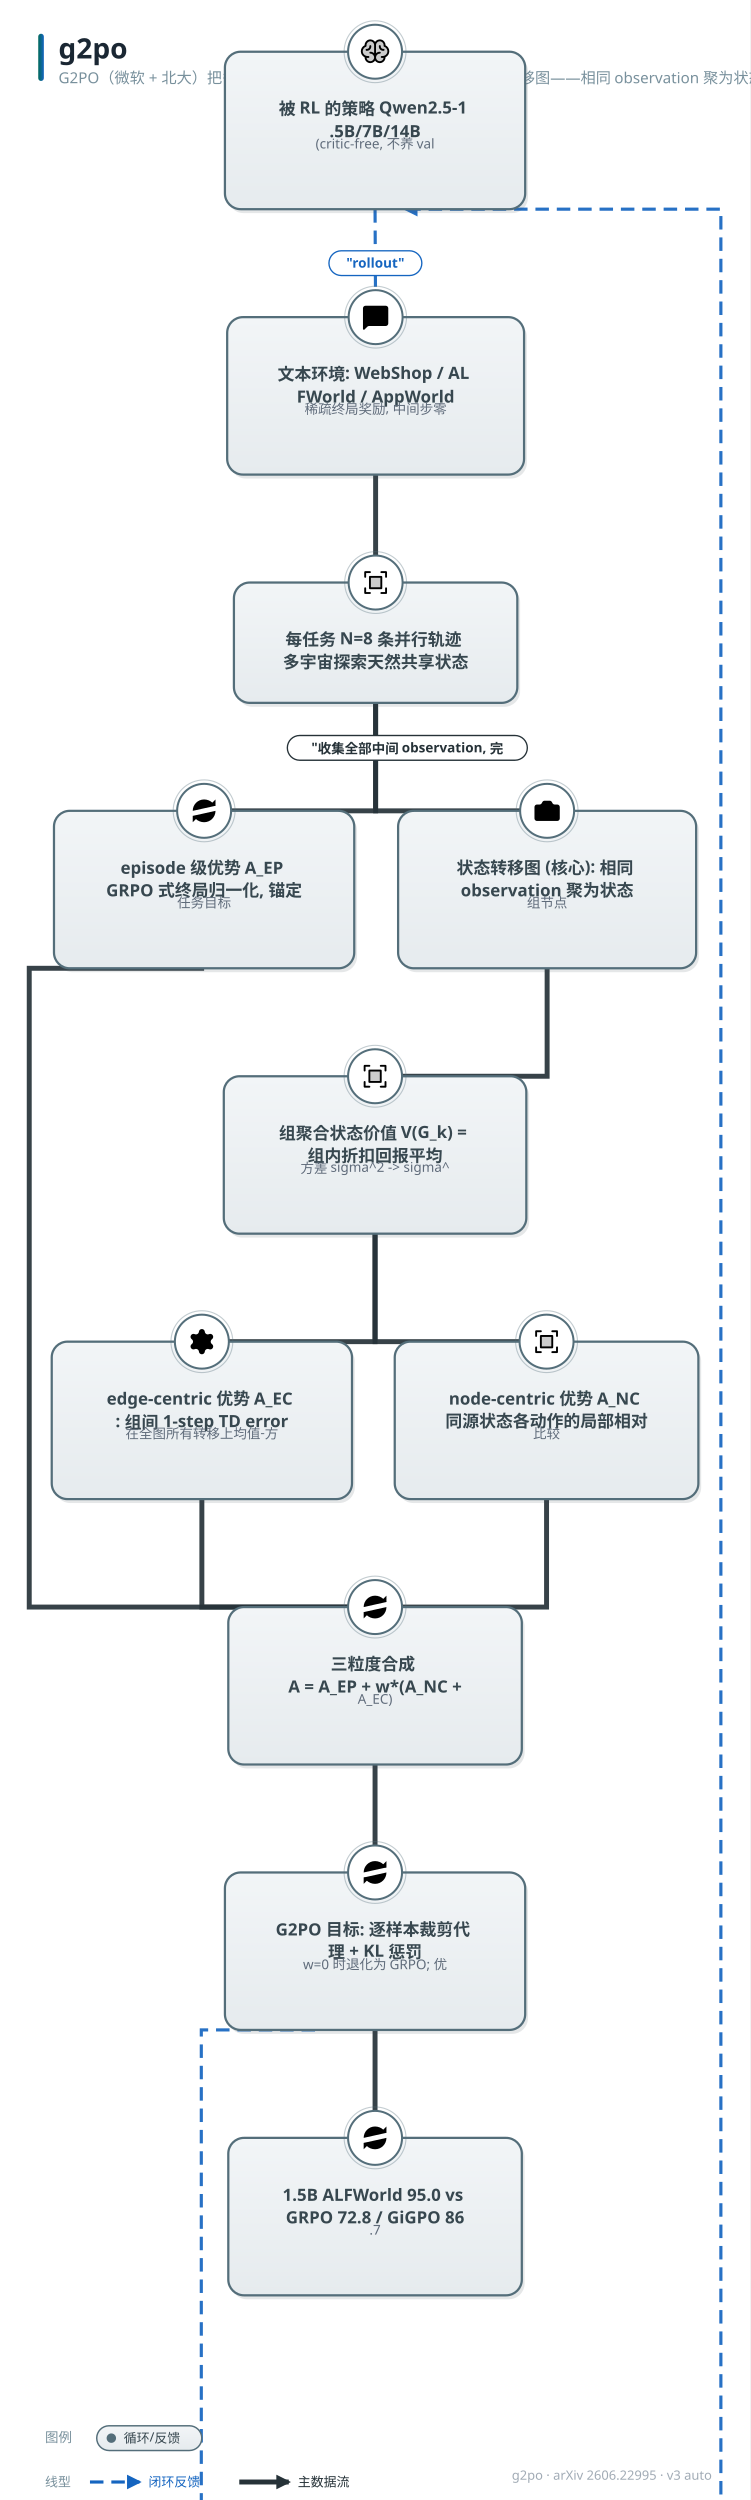
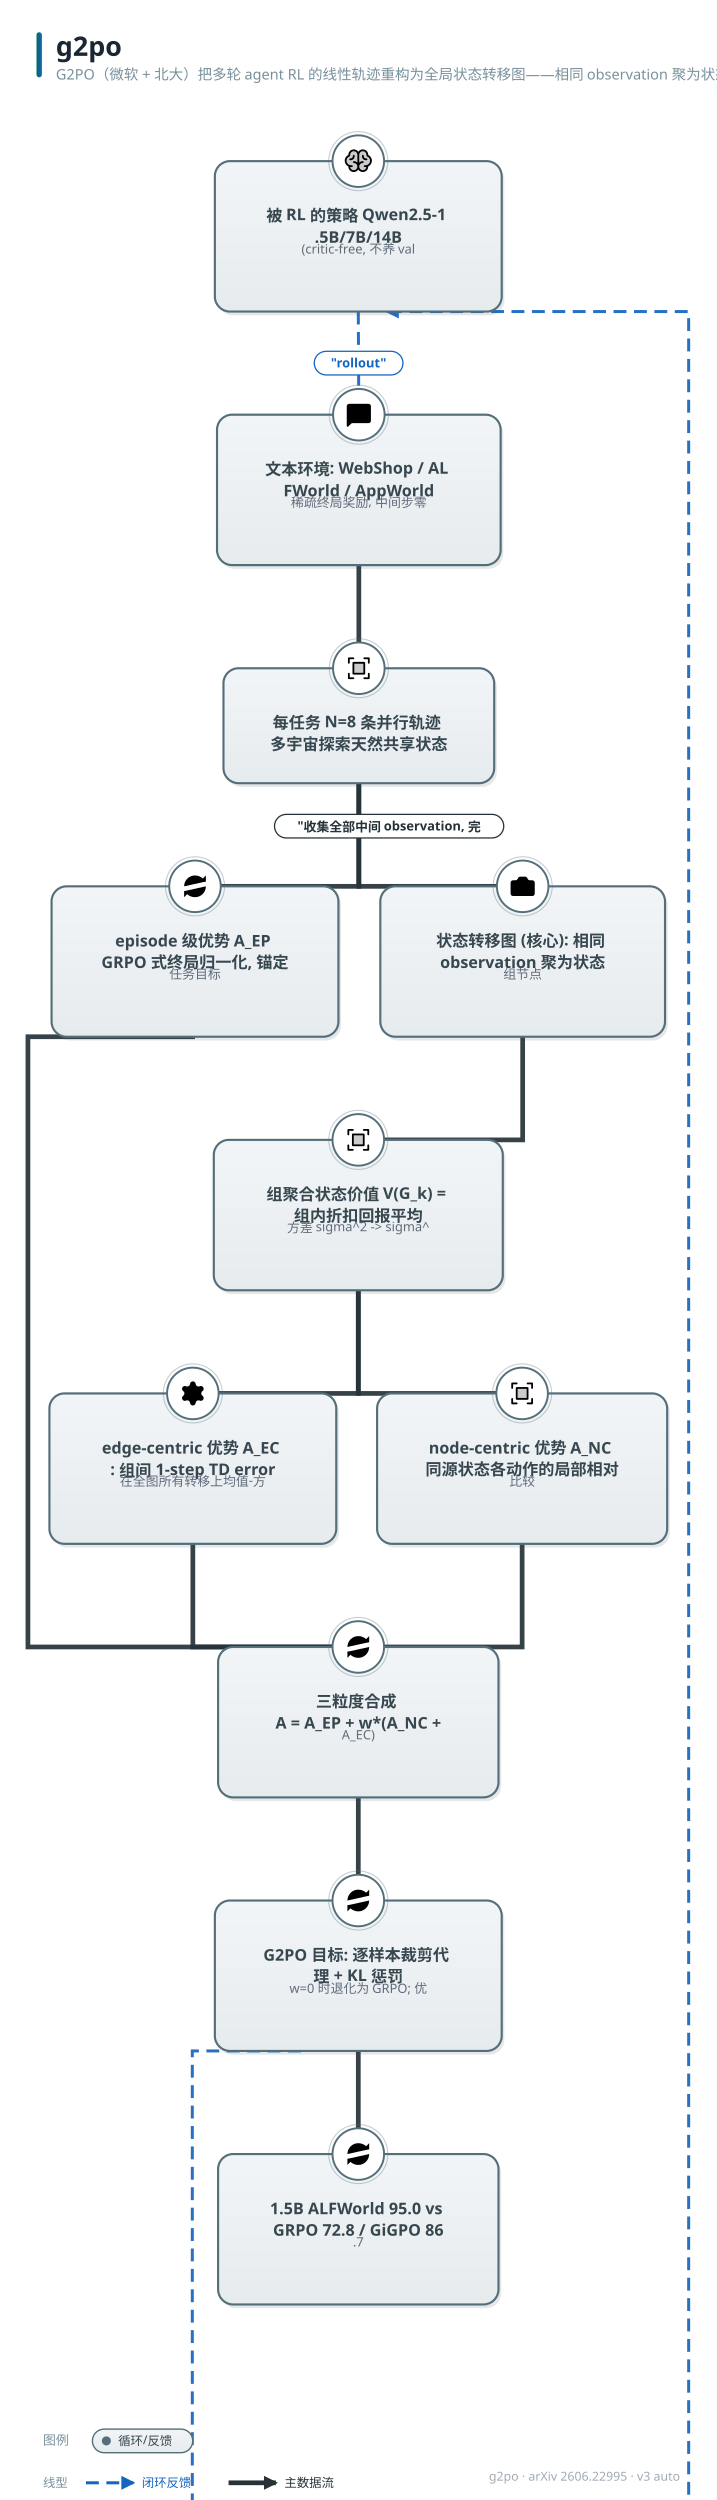
- <svg xmlns="http://www.w3.org/2000/svg" width="667" height="2223" viewBox="0 0 667 2223" font-family="'PingFang SC','Hiragino Sans GB','Microsoft YaHei','Segoe UI',sans-serif">
+ <svg xmlns="http://www.w3.org/2000/svg" width="667" height="2327" viewBox="0 0 667 2327" font-family="'PingFang SC','Hiragino Sans GB','Microsoft YaHei','Segoe UI',sans-serif">
  <style>text{font-family:'PingFang SC','Hiragino Sans GB','Microsoft YaHei','Segoe UI',sans-serif;} .lbl{font-weight:700;}</style>
  <defs>
    <linearGradient id="g-data" x1="0" y1="0" x2="0" y2="1">
      <stop offset="0" stop-color="#f1f9f1" />
      <stop offset="1" stop-color="#e2f0e2" />
    </linearGradient>
    <linearGradient id="g-frozen" x1="0" y1="0" x2="0" y2="1">
      <stop offset="0" stop-color="#f0f7fe" />
      <stop offset="1" stop-color="#dcecfb" />
    </linearGradient>
    <linearGradient id="g-train" x1="0" y1="0" x2="0" y2="1">
      <stop offset="0" stop-color="#fff6e8" />
      <stop offset="1" stop-color="#ffedd4" />
    </linearGradient>
    <linearGradient id="g-loss" x1="0" y1="0" x2="0" y2="1">
      <stop offset="0" stop-color="#fdf0f1" />
      <stop offset="1" stop-color="#f9e0e2" />
    </linearGradient>
    <linearGradient id="g-act" x1="0" y1="0" x2="0" y2="1">
      <stop offset="0" stop-color="#f8f1fb" />
      <stop offset="1" stop-color="#f0e4f7" />
    </linearGradient>
    <linearGradient id="g-loop" x1="0" y1="0" x2="0" y2="1">
      <stop offset="0" stop-color="#f2f5f7" />
      <stop offset="1" stop-color="#e6ebee" />
    </linearGradient>
    <linearGradient id="g-env" x1="0" y1="0" x2="0" y2="1">
      <stop offset="0" stop-color="#eef8f6" />
      <stop offset="1" stop-color="#dcf0ec" />
    </linearGradient>
    <linearGradient id="g-mem" x1="0" y1="0" x2="0" y2="1">
      <stop offset="0" stop-color="#fffef0" />
      <stop offset="1" stop-color="#fdf6d8" />
    </linearGradient>
    <linearGradient id="g-reward" x1="0" y1="0" x2="0" y2="1">
      <stop offset="0" stop-color="#fdf2f7" />
      <stop offset="1" stop-color="#f9e2ed" />
    </linearGradient>
    <linearGradient id="g-key" x1="0" y1="0" x2="0" y2="1">
      <stop offset="0" stop-color="#fffaf0" />
      <stop offset="1" stop-color="#fff1d6" />
    </linearGradient>
    <linearGradient id="g-title" x1="0" y1="0" x2="1" y2="0">
      <stop offset="0" stop-color="#00695c" />
      <stop offset="1" stop-color="#1565c0" />
    </linearGradient>
    <marker id="arr-main" viewBox="0 0 10 10" refX="8.5" refY="5" markerWidth="13" markerHeight="13" markerUnits="userSpaceOnUse" orient="auto-start-reverse">
      <path d="M0 0 L10 5 L0 10 z" fill="#546e7a" />
    </marker>
    <marker id="arr-thick" viewBox="0 0 10 10" refX="8.5" refY="5" markerWidth="13" markerHeight="13" markerUnits="userSpaceOnUse" orient="auto-start-reverse">
      <path d="M0 0 L10 5 L0 10 z" fill="#263238" />
    </marker>
    <marker id="arr-thin" viewBox="0 0 10 10" refX="8.5" refY="5" markerWidth="13" markerHeight="13" markerUnits="userSpaceOnUse" orient="auto-start-reverse">
      <path d="M0 0 L10 5 L0 10 z" fill="#9fb0bb" />
    </marker>
    <marker id="arr-fb" viewBox="0 0 10 10" refX="8.5" refY="5" markerWidth="13" markerHeight="13" markerUnits="userSpaceOnUse" orient="auto-start-reverse">
      <path d="M0 0 L10 5 L0 10 z" fill="#1565c0" />
    </marker>
    <marker id="arr-loss" viewBox="0 0 10 10" refX="8.5" refY="5" markerWidth="13" markerHeight="13" markerUnits="userSpaceOnUse" orient="auto-start-reverse">
      <path d="M0 0 L10 5 L0 10 z" fill="#c62828" />
    </marker>
  </defs>
-   <rect width="667" height="2223" fill="#ffffff" />
+   <rect width="667" height="2327" fill="#ffffff" />
  <rect x="34" y="30" width="5" height="42" rx="2.5" fill="url(#g-title)" />
  <text x="52" y="52" font-size="25" font-weight="800" fill="#1a2733">g2po</text>
  <text x="52" y="74" font-size="13.5" fill="#78909c">G2PO（微软 + 北大）把多轮 agent RL 的线性轨迹重构为全局状态转移图——相同 observation 聚为状态组节点、动作作为有向边——用 group-aggre</text>
-   <text x="633" y="2205" font-size="11.5" fill="#a0aab4" text-anchor="end">g2po · arXiv 2606.22995 · v3 auto</text>
-   <path d="M 333.5 186.0 L 334.0 282.0" fill="none" stroke="#1565c0" stroke-width="2.8" stroke-dasharray="12 7" marker-end="url(#arr-fb)" opacity="0.92" />
-   <path d="M 334.0 422.0 L 334.0 518.0" fill="none" stroke="#263238" stroke-width="4.4" marker-end="url(#arr-thick)" opacity="0.92" />
-   <path d="M 334.0 625.0 L 334.0 721.0 L 486.5 721.0" fill="none" stroke="#263238" stroke-width="4.4" marker-end="url(#arr-thick)" opacity="0.92" />
-   <path d="M 486.5 861.0 L 486.5 957.0 L 333.5 957.0" fill="none" stroke="#263238" stroke-width="4.4" marker-end="url(#arr-thick)" opacity="0.92" />
-   <path d="M 333.5 1097.0 L 333.5 1193.0 L 179.5 1193.0" fill="none" stroke="#263238" stroke-width="4.4" marker-end="url(#arr-thick)" opacity="0.92" />
-   <path d="M 333.5 1097.0 L 333.5 1193.0 L 486.0 1193.0" fill="none" stroke="#263238" stroke-width="4.4" marker-end="url(#arr-thick)" opacity="0.92" />
-   <path d="M 334.0 625.0 L 334.0 721.0 L 181.5 721.0" fill="none" stroke="#263238" stroke-width="4.4" marker-end="url(#arr-thick)" opacity="0.92" />
-   <path d="M 179.5 1333.0 L 179.5 1429.0 L 333.5 1429.0" fill="none" stroke="#263238" stroke-width="4.4" marker-end="url(#arr-thick)" opacity="0.92" />
-   <path d="M 486.0 1333.0 L 486.0 1429.0 L 333.5 1429.0" fill="none" stroke="#263238" stroke-width="4.4" marker-end="url(#arr-thick)" opacity="0.92" />
-   <path d="M 181.5 861.0 L 26.0 861.0 L 26.0 1429.0 L 333.5 1429.0" fill="none" stroke="#263238" stroke-width="4.4" marker-end="url(#arr-thick)" opacity="0.92" />
-   <path d="M 333.5 1569.0 L 333.5 1665.0" fill="none" stroke="#263238" stroke-width="4.4" marker-end="url(#arr-thick)" opacity="0.92" />
-   <path d="M 280.1 1805.0 L 179.0 1805.0 L 179.0 3744.0 L 641.0 3744.0 L 641.0 186.0 L 360.2 186.0" fill="none" stroke="#1565c0" stroke-width="2.8" stroke-dasharray="12 7" marker-end="url(#arr-fb)" opacity="0.92" />
-   <path d="M 333.5 1805.0 L 333.5 1901.0" fill="none" stroke="#263238" stroke-width="4.4" marker-end="url(#arr-thick)" opacity="0.92" />
-   <rect x="202.5" y="49.5" width="267" height="140" rx="14" fill="#37474f" opacity="0.13" />
-   <rect x="200" y="46" width="267" height="140" rx="14" fill="url(#g-loop)" stroke="#546e7a" stroke-width="2.0" />
-   <circle cx="333.5" cy="46" r="24" fill="#ffffff" stroke="#546e7a" stroke-width="1.8" />
-   <circle cx="333.5" cy="46" r="27.5" fill="none" stroke="#546e7a" stroke-width="1" opacity="0.35" />
-   <g transform="translate(320.0,32.5) scale(0.1055)">
+   <text x="633" y="2309" font-size="11.5" fill="#a0aab4" text-anchor="end">g2po · arXiv 2606.22995 · v3 auto</text>
+   <path d="M 333.5 290.0 L 334.0 386.0" fill="none" stroke="#1565c0" stroke-width="2.8" stroke-dasharray="12 7" marker-end="url(#arr-fb)" opacity="0.92" />
+   <path d="M 334.0 526.0 L 334.0 622.0" fill="none" stroke="#263238" stroke-width="4.4" marker-end="url(#arr-thick)" opacity="0.92" />
+   <path d="M 334.0 729.0 L 334.0 825.0 L 486.5 825.0" fill="none" stroke="#263238" stroke-width="4.4" marker-end="url(#arr-thick)" opacity="0.92" />
+   <path d="M 486.5 965.0 L 486.5 1061.0 L 333.5 1061.0" fill="none" stroke="#263238" stroke-width="4.4" marker-end="url(#arr-thick)" opacity="0.92" />
+   <path d="M 333.5 1201.0 L 333.5 1297.0 L 179.5 1297.0" fill="none" stroke="#263238" stroke-width="4.4" marker-end="url(#arr-thick)" opacity="0.92" />
+   <path d="M 333.5 1201.0 L 333.5 1297.0 L 486.0 1297.0" fill="none" stroke="#263238" stroke-width="4.4" marker-end="url(#arr-thick)" opacity="0.92" />
+   <path d="M 334.0 729.0 L 334.0 825.0 L 181.5 825.0" fill="none" stroke="#263238" stroke-width="4.4" marker-end="url(#arr-thick)" opacity="0.92" />
+   <path d="M 179.5 1437.0 L 179.5 1533.0 L 333.5 1533.0" fill="none" stroke="#263238" stroke-width="4.4" marker-end="url(#arr-thick)" opacity="0.92" />
+   <path d="M 486.0 1437.0 L 486.0 1533.0 L 333.5 1533.0" fill="none" stroke="#263238" stroke-width="4.4" marker-end="url(#arr-thick)" opacity="0.92" />
+   <path d="M 181.5 965.0 L 26.0 965.0 L 26.0 1533.0 L 333.5 1533.0" fill="none" stroke="#263238" stroke-width="4.4" marker-end="url(#arr-thick)" opacity="0.92" />
+   <path d="M 333.5 1673.0 L 333.5 1769.0" fill="none" stroke="#263238" stroke-width="4.4" marker-end="url(#arr-thick)" opacity="0.92" />
+   <path d="M 280.1 1909.0 L 179.0 1909.0 L 179.0 3848.0 L 641.0 3848.0 L 641.0 290.0 L 360.2 290.0" fill="none" stroke="#1565c0" stroke-width="2.8" stroke-dasharray="12 7" marker-end="url(#arr-fb)" opacity="0.92" />
+   <path d="M 333.5 1909.0 L 333.5 2005.0" fill="none" stroke="#263238" stroke-width="4.4" marker-end="url(#arr-thick)" opacity="0.92" />
+   <rect x="202.5" y="153.5" width="267" height="140" rx="14" fill="#37474f" opacity="0.13" />
+   <rect x="200" y="150" width="267" height="140" rx="14" fill="url(#g-loop)" stroke="#546e7a" stroke-width="2.0" />
+   <circle cx="333.5" cy="150" r="24" fill="#ffffff" stroke="#546e7a" stroke-width="1.8" />
+   <circle cx="333.5" cy="150" r="27.5" fill="none" stroke="#546e7a" stroke-width="1" opacity="0.35" />
+   <g transform="translate(320.0,136.5) scale(0.1055)">
    <path d="M240,124a48,48,0,0,1-32,45.27h0V176a40,40,0,0,1-80,0,40,40,0,0,1-80,0v-6.73h0a48,48,0,0,1,0-90.54V72a40,40,0,0,1,80,0,40,40,0,0,1,80,0v6.73A48,48,0,0,1,240,124Z" opacity="0.2" />
    <path d="M248,124a56.11,56.11,0,0,0-32-50.61V72a48,48,0,0,0-88-26.49A48,48,0,0,0,40,72v1.39a56,56,0,0,0,0,101.2V176a48,48,0,0,0,88,26.49A48,48,0,0,0,216,176v-1.41A56.09,56.09,0,0,0,248,124ZM88,208a32,32,0,0,1-31.81-28.56A55.87,55.87,0,0,0,64,180h8a8,8,0,0,0,0-16H64A40,40,0,0,1,50.67,86.27,8,8,0,0,0,56,78.73V72a32,32,0,0,1,64,0v68.26A47.8,47.8,0,0,0,88,128a8,8,0,0,0,0,16,32,32,0,0,1,0,64Zm104-44h-8a8,8,0,0,0,0,16h8a55.87,55.87,0,0,0,7.81-.56A32,32,0,1,1,168,144a8,8,0,0,0,0-16,47.8,47.8,0,0,0-32,12.26V72a32,32,0,0,1,64,0v6.73a8,8,0,0,0,5.33,7.54A40,40,0,0,1,192,164Zm16-52a8,8,0,0,1-8,8h-4a36,36,0,0,1-36-36V80a8,8,0,0,1,16,0v4a20,20,0,0,0,20,20h4A8,8,0,0,1,208,112ZM60,120H56a8,8,0,0,1,0-16h4A20,20,0,0,0,80,84V80a8,8,0,0,1,16,0v4A36,36,0,0,1,60,120Z" />
  </g>
-   <text x="333.5" y="102" font-size="15" class="lbl" fill="#37474f" text-anchor="middle">
+   <text x="333.5" y="206" font-size="15" class="lbl" fill="#37474f" text-anchor="middle">
    <tspan x="333.5" dy="0">被 RL 的策略 Qwen2.5-1</tspan>
    <tspan x="333.5" dy="20">.5B/7B/14B</tspan>
  </text>
-   <text x="333.5" y="132" font-size="12" fill="#5f6b7a" text-anchor="middle">(critic-free, 不养 val</text>
-   <rect x="204.5" y="285.5" width="264" height="140" rx="14" fill="#37474f" opacity="0.13" />
-   <rect x="202" y="282" width="264" height="140" rx="14" fill="url(#g-loop)" stroke="#546e7a" stroke-width="2.0" />
-   <circle cx="334.0" cy="282" r="24" fill="#ffffff" stroke="#546e7a" stroke-width="1.8" />
-   <circle cx="334.0" cy="282" r="27.5" fill="none" stroke="#546e7a" stroke-width="1" opacity="0.35" />
-   <g transform="translate(320.5,268.5) scale(1.125)">
+   <text x="333.5" y="236" font-size="12" fill="#5f6b7a" text-anchor="middle">(critic-free, 不养 val</text>
+   <rect x="204.5" y="389.5" width="264" height="140" rx="14" fill="#37474f" opacity="0.13" />
+   <rect x="202" y="386" width="264" height="140" rx="14" fill="url(#g-loop)" stroke="#546e7a" stroke-width="2.0" />
+   <circle cx="334.0" cy="386" r="24" fill="#ffffff" stroke="#546e7a" stroke-width="1.8" />
+   <circle cx="334.0" cy="386" r="27.5" fill="none" stroke="#546e7a" stroke-width="1" opacity="0.35" />
+   <g transform="translate(320.5,372.5) scale(1.125)">
    <path d="M22 17a2 2 0 0 1-2 2H6.828a2 2 0 0 0-1.414.586l-2.202 2.202A.71.71 0 0 1 2 21.286V5a2 2 0 0 1 2-2h16a2 2 0 0 1 2 2z" />
  </g>
-   <text x="334.0" y="338" font-size="15" class="lbl" fill="#37474f" text-anchor="middle">
+   <text x="334.0" y="442" font-size="15" class="lbl" fill="#37474f" text-anchor="middle">
    <tspan x="334.0" dy="0">文本环境: WebShop / AL</tspan>
    <tspan x="334.0" dy="20">FWorld / AppWorld</tspan>
  </text>
-   <text x="334.0" y="368" font-size="12" fill="#5f6b7a" text-anchor="middle">稀疏终局奖励, 中间步零</text>
-   <rect x="210.5" y="521.5" width="252" height="107" rx="14" fill="#37474f" opacity="0.13" />
-   <rect x="208" y="518" width="252" height="107" rx="14" fill="url(#g-loop)" stroke="#546e7a" stroke-width="2.0" />
-   <circle cx="334.0" cy="518" r="24" fill="#ffffff" stroke="#546e7a" stroke-width="1.8" />
-   <circle cx="334.0" cy="518" r="27.5" fill="none" stroke="#546e7a" stroke-width="1" opacity="0.35" />
-   <g transform="translate(320.5,504.5) scale(0.1055)">
+   <text x="334.0" y="472" font-size="12" fill="#5f6b7a" text-anchor="middle">稀疏终局奖励, 中间步零</text>
+   <rect x="210.5" y="625.5" width="252" height="107" rx="14" fill="#37474f" opacity="0.13" />
+   <rect x="208" y="622" width="252" height="107" rx="14" fill="url(#g-loop)" stroke="#546e7a" stroke-width="2.0" />
+   <circle cx="334.0" cy="622" r="24" fill="#ffffff" stroke="#546e7a" stroke-width="1.8" />
+   <circle cx="334.0" cy="622" r="27.5" fill="none" stroke="#546e7a" stroke-width="1" opacity="0.35" />
+   <g transform="translate(320.5,608.5) scale(0.1055)">
    <path d="M176,80v96H80V80Z" opacity="0.2" />
    <path d="M224,40V80a8,8,0,0,1-16,0V48H176a8,8,0,0,1,0-16h40A8,8,0,0,1,224,40ZM80,208H48V176a8,8,0,0,0-16,0v40a8,8,0,0,0,8,8H80a8,8,0,0,0,0-16Zm136-40a8,8,0,0,0-8,8v32H176a8,8,0,0,0,0,16h40a8,8,0,0,0,8-8V176A8,8,0,0,0,216,168ZM40,88a8,8,0,0,0,8-8V48H80a8,8,0,0,0,0-16H40a8,8,0,0,0-8,8V80A8,8,0,0,0,40,88ZM80,72h96a8,8,0,0,1,8,8v96a8,8,0,0,1-8,8H80a8,8,0,0,1-8-8V80A8,8,0,0,1,80,72Zm8,96h80V88H88Z" />
  </g>
-   <text x="334.0" y="574" font-size="15" class="lbl" fill="#37474f" text-anchor="middle">
+   <text x="334.0" y="678" font-size="15" class="lbl" fill="#37474f" text-anchor="middle">
    <tspan x="334.0" dy="0">每任务 N=8 条并行轨迹</tspan>
    <tspan x="334.0" dy="20">多宇宙探索天然共享状态</tspan>
  </text>
-   <rect x="356.5" y="724.5" width="265" height="140" rx="14" fill="#37474f" opacity="0.13" />
-   <rect x="354" y="721" width="265" height="140" rx="14" fill="url(#g-loop)" stroke="#546e7a" stroke-width="2.0" />
-   <circle cx="486.5" cy="721" r="24" fill="#ffffff" stroke="#546e7a" stroke-width="1.8" />
-   <circle cx="486.5" cy="721" r="27.5" fill="none" stroke="#546e7a" stroke-width="1" opacity="0.35" />
-   <g transform="translate(473.0,707.5) scale(1.125)">
+   <rect x="356.5" y="828.5" width="265" height="140" rx="14" fill="#37474f" opacity="0.13" />
+   <rect x="354" y="825" width="265" height="140" rx="14" fill="url(#g-loop)" stroke="#546e7a" stroke-width="2.0" />
+   <circle cx="486.5" cy="825" r="24" fill="#ffffff" stroke="#546e7a" stroke-width="1.8" />
+   <circle cx="486.5" cy="825" r="27.5" fill="none" stroke="#546e7a" stroke-width="1" opacity="0.35" />
+   <g transform="translate(473.0,811.5) scale(1.125)">
    <path d="M13.997 4a2 2 0 0 1 1.76 1.05l.486.9A2 2 0 0 0 18.003 7H20a2 2 0 0 1 2 2v9a2 2 0 0 1-2 2H4a2 2 0 0 1-2-2V9a2 2 0 0 1 2-2h1.997a2 2 0 0 0 1.759-1.048l.489-.904A2 2 0 0 1 10.004 4z" />
    <circle cx="12" cy="13" r="3" />
  </g>
-   <text x="486.5" y="777" font-size="15" class="lbl" fill="#37474f" text-anchor="middle">
+   <text x="486.5" y="881" font-size="15" class="lbl" fill="#37474f" text-anchor="middle">
    <tspan x="486.5" dy="0">状态转移图 (核心): 相同</tspan>
    <tspan x="486.5" dy="20"> observation 聚为状态</tspan>
  </text>
-   <text x="486.5" y="807" font-size="12" fill="#5f6b7a" text-anchor="middle">组节点</text>
-   <rect x="201.5" y="960.5" width="269" height="140" rx="14" fill="#37474f" opacity="0.13" />
-   <rect x="199" y="957" width="269" height="140" rx="14" fill="url(#g-loop)" stroke="#546e7a" stroke-width="2.0" />
-   <circle cx="333.5" cy="957" r="24" fill="#ffffff" stroke="#546e7a" stroke-width="1.8" />
-   <circle cx="333.5" cy="957" r="27.5" fill="none" stroke="#546e7a" stroke-width="1" opacity="0.35" />
-   <g transform="translate(320.0,943.5) scale(0.1055)">
+   <text x="486.5" y="911" font-size="12" fill="#5f6b7a" text-anchor="middle">组节点</text>
+   <rect x="201.5" y="1064.5" width="269" height="140" rx="14" fill="#37474f" opacity="0.13" />
+   <rect x="199" y="1061" width="269" height="140" rx="14" fill="url(#g-loop)" stroke="#546e7a" stroke-width="2.0" />
+   <circle cx="333.5" cy="1061" r="24" fill="#ffffff" stroke="#546e7a" stroke-width="1.8" />
+   <circle cx="333.5" cy="1061" r="27.5" fill="none" stroke="#546e7a" stroke-width="1" opacity="0.35" />
+   <g transform="translate(320.0,1047.5) scale(0.1055)">
    <path d="M176,80v96H80V80Z" opacity="0.2" />
    <path d="M224,40V80a8,8,0,0,1-16,0V48H176a8,8,0,0,1,0-16h40A8,8,0,0,1,224,40ZM80,208H48V176a8,8,0,0,0-16,0v40a8,8,0,0,0,8,8H80a8,8,0,0,0,0-16Zm136-40a8,8,0,0,0-8,8v32H176a8,8,0,0,0,0,16h40a8,8,0,0,0,8-8V176A8,8,0,0,0,216,168ZM40,88a8,8,0,0,0,8-8V48H80a8,8,0,0,0,0-16H40a8,8,0,0,0-8,8V80A8,8,0,0,0,40,88ZM80,72h96a8,8,0,0,1,8,8v96a8,8,0,0,1-8,8H80a8,8,0,0,1-8-8V80A8,8,0,0,1,80,72Zm8,96h80V88H88Z" />
  </g>
-   <text x="333.5" y="1013" font-size="15" class="lbl" fill="#37474f" text-anchor="middle">
+   <text x="333.5" y="1117" font-size="15" class="lbl" fill="#37474f" text-anchor="middle">
    <tspan x="333.5" dy="0">组聚合状态价值 V(G_k) =</tspan>
    <tspan x="333.5" dy="20"> 组内折扣回报平均</tspan>
  </text>
-   <text x="333.5" y="1043" font-size="12" fill="#5f6b7a" text-anchor="middle">方差 sigma^2 -&gt; sigma^</text>
-   <rect x="48.5" y="1196.5" width="267" height="140" rx="14" fill="#37474f" opacity="0.13" />
-   <rect x="46" y="1193" width="267" height="140" rx="14" fill="url(#g-loop)" stroke="#546e7a" stroke-width="2.0" />
-   <circle cx="179.5" cy="1193" r="24" fill="#ffffff" stroke="#546e7a" stroke-width="1.8" />
-   <circle cx="179.5" cy="1193" r="27.5" fill="none" stroke="#546e7a" stroke-width="1" opacity="0.35" />
-   <g transform="translate(166.0,1179.5) scale(1.125)">
+   <text x="333.5" y="1147" font-size="12" fill="#5f6b7a" text-anchor="middle">方差 sigma^2 -&gt; sigma^</text>
+   <rect x="48.5" y="1300.5" width="267" height="140" rx="14" fill="#37474f" opacity="0.13" />
+   <rect x="46" y="1297" width="267" height="140" rx="14" fill="url(#g-loop)" stroke="#546e7a" stroke-width="2.0" />
+   <circle cx="179.5" cy="1297" r="24" fill="#ffffff" stroke="#546e7a" stroke-width="1.8" />
+   <circle cx="179.5" cy="1297" r="27.5" fill="none" stroke="#546e7a" stroke-width="1" opacity="0.35" />
+   <g transform="translate(166.0,1283.5) scale(1.125)">
    <path d="M9.671 4.136a2.34 2.34 0 0 1 4.659 0 2.34 2.34 0 0 0 3.319 1.915 2.34 2.34 0 0 1 2.33 4.033 2.34 2.34 0 0 0 0 3.831 2.34 2.34 0 0 1-2.33 4.033 2.34 2.34 0 0 0-3.319 1.915 2.34 2.34 0 0 1-4.659 0 2.34 2.34 0 0 0-3.32-1.915 2.34 2.34 0 0 1-2.33-4.033 2.34 2.34 0 0 0 0-3.831A2.34 2.34 0 0 1 6.35 6.051a2.34 2.34 0 0 0 3.319-1.915" />
    <circle cx="12" cy="12" r="3" />
  </g>
-   <text x="179.5" y="1249" font-size="15" class="lbl" fill="#37474f" text-anchor="middle">
+   <text x="179.5" y="1353" font-size="15" class="lbl" fill="#37474f" text-anchor="middle">
    <tspan x="179.5" dy="0">edge-centric 优势 A_EC</tspan>
    <tspan x="179.5" dy="20">: 组间 1-step TD error</tspan>
  </text>
-   <text x="179.5" y="1279" font-size="12" fill="#5f6b7a" text-anchor="middle">在全图所有转移上均值-方</text>
-   <rect x="353.5" y="1196.5" width="270" height="140" rx="14" fill="#37474f" opacity="0.13" />
-   <rect x="351" y="1193" width="270" height="140" rx="14" fill="url(#g-loop)" stroke="#546e7a" stroke-width="2.0" />
-   <circle cx="486.0" cy="1193" r="24" fill="#ffffff" stroke="#546e7a" stroke-width="1.8" />
-   <circle cx="486.0" cy="1193" r="27.5" fill="none" stroke="#546e7a" stroke-width="1" opacity="0.35" />
-   <g transform="translate(472.5,1179.5) scale(0.1055)">
+   <text x="179.5" y="1383" font-size="12" fill="#5f6b7a" text-anchor="middle">在全图所有转移上均值-方</text>
+   <rect x="353.5" y="1300.5" width="270" height="140" rx="14" fill="#37474f" opacity="0.13" />
+   <rect x="351" y="1297" width="270" height="140" rx="14" fill="url(#g-loop)" stroke="#546e7a" stroke-width="2.0" />
+   <circle cx="486.0" cy="1297" r="24" fill="#ffffff" stroke="#546e7a" stroke-width="1.8" />
+   <circle cx="486.0" cy="1297" r="27.5" fill="none" stroke="#546e7a" stroke-width="1" opacity="0.35" />
+   <g transform="translate(472.5,1283.5) scale(0.1055)">
    <path d="M176,80v96H80V80Z" opacity="0.2" />
    <path d="M224,40V80a8,8,0,0,1-16,0V48H176a8,8,0,0,1,0-16h40A8,8,0,0,1,224,40ZM80,208H48V176a8,8,0,0,0-16,0v40a8,8,0,0,0,8,8H80a8,8,0,0,0,0-16Zm136-40a8,8,0,0,0-8,8v32H176a8,8,0,0,0,0,16h40a8,8,0,0,0,8-8V176A8,8,0,0,0,216,168ZM40,88a8,8,0,0,0,8-8V48H80a8,8,0,0,0,0-16H40a8,8,0,0,0-8,8V80A8,8,0,0,0,40,88ZM80,72h96a8,8,0,0,1,8,8v96a8,8,0,0,1-8,8H80a8,8,0,0,1-8-8V80A8,8,0,0,1,80,72Zm8,96h80V88H88Z" />
  </g>
-   <text x="486.0" y="1249" font-size="15" class="lbl" fill="#37474f" text-anchor="middle">
+   <text x="486.0" y="1353" font-size="15" class="lbl" fill="#37474f" text-anchor="middle">
    <tspan x="486.0" dy="0">node-centric 优势 A_NC</tspan>
    <tspan x="486.0" dy="20">同源状态各动作的局部相对</tspan>
  </text>
-   <text x="486.0" y="1279" font-size="12" fill="#5f6b7a" text-anchor="middle">比较</text>
-   <rect x="50.5" y="724.5" width="267" height="140" rx="14" fill="#37474f" opacity="0.13" />
-   <rect x="48" y="721" width="267" height="140" rx="14" fill="url(#g-loop)" stroke="#546e7a" stroke-width="2.0" />
-   <circle cx="181.5" cy="721" r="24" fill="#ffffff" stroke="#546e7a" stroke-width="1.8" />
-   <circle cx="181.5" cy="721" r="27.5" fill="none" stroke="#546e7a" stroke-width="1" opacity="0.35" />
-   <g transform="translate(168.0,707.5) scale(1.125)">
-     <path d="M3 12a9 9 0 0 1 9-9 9.75 9.75 0 0 1 6.74 2.74L21 8" />
-     <path d="M21 3v5h-5" />
-     <path d="M21 12a9 9 0 0 1-9 9 9.75 9.75 0 0 1-6.74-2.74L3 16" />
-     <path d="M8 16H3v5" />
-   </g>
-   <text x="181.5" y="777" font-size="15" class="lbl" fill="#37474f" text-anchor="middle">
+   <text x="486.0" y="1383" font-size="12" fill="#5f6b7a" text-anchor="middle">比较</text>
+   <rect x="50.5" y="828.5" width="267" height="140" rx="14" fill="#37474f" opacity="0.13" />
+   <rect x="48" y="825" width="267" height="140" rx="14" fill="url(#g-loop)" stroke="#546e7a" stroke-width="2.0" />
+   <circle cx="181.5" cy="825" r="24" fill="#ffffff" stroke="#546e7a" stroke-width="1.8" />
+   <circle cx="181.5" cy="825" r="27.5" fill="none" stroke="#546e7a" stroke-width="1" opacity="0.35" />
+   <g transform="translate(168.0,811.5) scale(1.125)">
+     <path d="M3 12a9 9 0 0 1 9-9 9.75 9.75 0 0 1 6.74 2.74L21 8" />
+     <path d="M21 3v5h-5" />
+     <path d="M21 12a9 9 0 0 1-9 9 9.75 9.75 0 0 1-6.74-2.74L3 16" />
+     <path d="M8 16H3v5" />
+   </g>
+   <text x="181.5" y="881" font-size="15" class="lbl" fill="#37474f" text-anchor="middle">
    <tspan x="181.5" dy="0">episode 级优势 A_EP</tspan>
    <tspan x="181.5" dy="20">GRPO 式终局归一化, 锚定</tspan>
  </text>
-   <text x="181.5" y="807" font-size="12" fill="#5f6b7a" text-anchor="middle">任务目标</text>
-   <rect x="205.5" y="1432.5" width="261" height="140" rx="14" fill="#37474f" opacity="0.13" />
-   <rect x="203" y="1429" width="261" height="140" rx="14" fill="url(#g-loop)" stroke="#546e7a" stroke-width="2.0" />
-   <circle cx="333.5" cy="1429" r="24" fill="#ffffff" stroke="#546e7a" stroke-width="1.8" />
-   <circle cx="333.5" cy="1429" r="27.5" fill="none" stroke="#546e7a" stroke-width="1" opacity="0.35" />
-   <g transform="translate(320.0,1415.5) scale(1.125)">
-     <path d="M3 12a9 9 0 0 1 9-9 9.75 9.75 0 0 1 6.74 2.74L21 8" />
-     <path d="M21 3v5h-5" />
-     <path d="M21 12a9 9 0 0 1-9 9 9.75 9.75 0 0 1-6.74-2.74L3 16" />
-     <path d="M8 16H3v5" />
-   </g>
-   <text x="333.5" y="1485" font-size="15" class="lbl" fill="#37474f" text-anchor="middle">
+   <text x="181.5" y="911" font-size="12" fill="#5f6b7a" text-anchor="middle">任务目标</text>
+   <rect x="205.5" y="1536.5" width="261" height="140" rx="14" fill="#37474f" opacity="0.13" />
+   <rect x="203" y="1533" width="261" height="140" rx="14" fill="url(#g-loop)" stroke="#546e7a" stroke-width="2.0" />
+   <circle cx="333.5" cy="1533" r="24" fill="#ffffff" stroke="#546e7a" stroke-width="1.8" />
+   <circle cx="333.5" cy="1533" r="27.5" fill="none" stroke="#546e7a" stroke-width="1" opacity="0.35" />
+   <g transform="translate(320.0,1519.5) scale(1.125)">
+     <path d="M3 12a9 9 0 0 1 9-9 9.75 9.75 0 0 1 6.74 2.74L21 8" />
+     <path d="M21 3v5h-5" />
+     <path d="M21 12a9 9 0 0 1-9 9 9.75 9.75 0 0 1-6.74-2.74L3 16" />
+     <path d="M8 16H3v5" />
+   </g>
+   <text x="333.5" y="1589" font-size="15" class="lbl" fill="#37474f" text-anchor="middle">
    <tspan x="333.5" dy="0">三粒度合成</tspan>
    <tspan x="333.5" dy="20">A = A_EP + w*(A_NC + </tspan>
  </text>
-   <text x="333.5" y="1515" font-size="12" fill="#5f6b7a" text-anchor="middle">A_EC)</text>
-   <rect x="202.5" y="1668.5" width="267" height="140" rx="14" fill="#37474f" opacity="0.13" />
-   <rect x="200" y="1665" width="267" height="140" rx="14" fill="url(#g-loop)" stroke="#546e7a" stroke-width="2.0" />
-   <circle cx="333.5" cy="1665" r="24" fill="#ffffff" stroke="#546e7a" stroke-width="1.8" />
-   <circle cx="333.5" cy="1665" r="27.5" fill="none" stroke="#546e7a" stroke-width="1" opacity="0.35" />
-   <g transform="translate(320.0,1651.5) scale(1.125)">
-     <path d="M3 12a9 9 0 0 1 9-9 9.75 9.75 0 0 1 6.74 2.74L21 8" />
-     <path d="M21 3v5h-5" />
-     <path d="M21 12a9 9 0 0 1-9 9 9.75 9.75 0 0 1-6.74-2.74L3 16" />
-     <path d="M8 16H3v5" />
-   </g>
-   <text x="333.5" y="1721" font-size="15" class="lbl" fill="#37474f" text-anchor="middle">
+   <text x="333.5" y="1619" font-size="12" fill="#5f6b7a" text-anchor="middle">A_EC)</text>
+   <rect x="202.5" y="1772.5" width="267" height="140" rx="14" fill="#37474f" opacity="0.13" />
+   <rect x="200" y="1769" width="267" height="140" rx="14" fill="url(#g-loop)" stroke="#546e7a" stroke-width="2.0" />
+   <circle cx="333.5" cy="1769" r="24" fill="#ffffff" stroke="#546e7a" stroke-width="1.8" />
+   <circle cx="333.5" cy="1769" r="27.5" fill="none" stroke="#546e7a" stroke-width="1" opacity="0.35" />
+   <g transform="translate(320.0,1755.5) scale(1.125)">
+     <path d="M3 12a9 9 0 0 1 9-9 9.75 9.75 0 0 1 6.74 2.74L21 8" />
+     <path d="M21 3v5h-5" />
+     <path d="M21 12a9 9 0 0 1-9 9 9.75 9.75 0 0 1-6.74-2.74L3 16" />
+     <path d="M8 16H3v5" />
+   </g>
+   <text x="333.5" y="1825" font-size="15" class="lbl" fill="#37474f" text-anchor="middle">
    <tspan x="333.5" dy="0">G2PO 目标: 逐样本裁剪代</tspan>
    <tspan x="333.5" dy="20">理 + KL 惩罚</tspan>
  </text>
-   <text x="333.5" y="1751" font-size="12" fill="#5f6b7a" text-anchor="middle">w=0 时退化为 GRPO; 优</text>
-   <rect x="205.5" y="1904.5" width="261" height="140" rx="14" fill="#37474f" opacity="0.13" />
-   <rect x="203" y="1901" width="261" height="140" rx="14" fill="url(#g-loop)" stroke="#546e7a" stroke-width="2.0" />
-   <circle cx="333.5" cy="1901" r="24" fill="#ffffff" stroke="#546e7a" stroke-width="1.8" />
-   <circle cx="333.5" cy="1901" r="27.5" fill="none" stroke="#546e7a" stroke-width="1" opacity="0.35" />
-   <g transform="translate(320.0,1887.5) scale(1.125)">
-     <path d="M3 12a9 9 0 0 1 9-9 9.75 9.75 0 0 1 6.74 2.74L21 8" />
-     <path d="M21 3v5h-5" />
-     <path d="M21 12a9 9 0 0 1-9 9 9.75 9.75 0 0 1-6.74-2.74L3 16" />
-     <path d="M8 16H3v5" />
-   </g>
-   <text x="333.5" y="1957" font-size="15" class="lbl" fill="#37474f" text-anchor="middle">
+   <text x="333.5" y="1855" font-size="12" fill="#5f6b7a" text-anchor="middle">w=0 时退化为 GRPO; 优</text>
+   <rect x="205.5" y="2008.5" width="261" height="140" rx="14" fill="#37474f" opacity="0.13" />
+   <rect x="203" y="2005" width="261" height="140" rx="14" fill="url(#g-loop)" stroke="#546e7a" stroke-width="2.0" />
+   <circle cx="333.5" cy="2005" r="24" fill="#ffffff" stroke="#546e7a" stroke-width="1.8" />
+   <circle cx="333.5" cy="2005" r="27.5" fill="none" stroke="#546e7a" stroke-width="1" opacity="0.35" />
+   <g transform="translate(320.0,1991.5) scale(1.125)">
+     <path d="M3 12a9 9 0 0 1 9-9 9.75 9.75 0 0 1 6.74 2.74L21 8" />
+     <path d="M21 3v5h-5" />
+     <path d="M21 12a9 9 0 0 1-9 9 9.75 9.75 0 0 1-6.74-2.74L3 16" />
+     <path d="M8 16H3v5" />
+   </g>
+   <text x="333.5" y="2061" font-size="15" class="lbl" fill="#37474f" text-anchor="middle">
    <tspan x="333.5" dy="0">1.5B ALFWorld 95.0 vs</tspan>
    <tspan x="333.5" dy="20"> GRPO 72.8 / GiGPO 86</tspan>
  </text>
-   <text x="333.5" y="1987" font-size="12" fill="#5f6b7a" text-anchor="middle">.7</text>
-   <g transform="translate(333.8,234.0)">
+   <text x="333.5" y="2091" font-size="12" fill="#5f6b7a" text-anchor="middle">.7</text>
+   <g transform="translate(333.8,338.0)">
    <rect x="-41.3" y="-11" width="82.6" height="22" rx="11" fill="#ffffff" stroke="#1565c0" stroke-width="1.2" />
    <text y="4" font-size="12" fill="#1565c0" font-weight="600" text-anchor="middle">"rollout"</text>
  </g>
-   <g transform="translate(362.2,665.0)">
+   <g transform="translate(362.2,769.0)">
    <rect x="-106.7" y="-11" width="213.4" height="22" rx="11" fill="#ffffff" stroke="#263238" stroke-width="1.2" />
    <text y="4" font-size="12" fill="#263238" font-weight="600" text-anchor="middle">"收集全部中间 observation, 完</text>
  </g>
-   <g transform="translate(641.0,3075.6)">
+   <g transform="translate(641.0,3179.6)">
    <rect x="-55.1" y="-11" width="110.2" height="22" rx="11" fill="#ffffff" stroke="#1565c0" stroke-width="1.2" />
    <text y="4" font-size="12" fill="#1565c0" font-weight="600" text-anchor="middle">"逐步策略更新"</text>
  </g>
-   <text x="40" y="2171.5" font-size="12" fill="#78909c">图例</text>
+   <text x="40" y="2275.5" font-size="12" fill="#78909c">图例</text>
  <g>
-     <rect x="86" y="2157" width="93.43" height="22" rx="11" fill="url(#g-loop)" stroke="#546e7a" stroke-width="1.3" />
-     <circle cx="99" cy="2168" r="4.2" fill="#546e7a" />
-     <text x="110" y="2172" font-size="11.5" fill="#37474f">循环/反馈</text>
-   </g>
-   <text x="40" y="2211" font-size="11.5" fill="#78909c">线型</text>
+     <rect x="86" y="2261" width="93.43" height="22" rx="11" fill="url(#g-loop)" stroke="#546e7a" stroke-width="1.3" />
+     <circle cx="99" cy="2272" r="4.2" fill="#546e7a" />
+     <text x="110" y="2276" font-size="11.5" fill="#37474f">循环/反馈</text>
+   </g>
+   <text x="40" y="2315" font-size="11.5" fill="#78909c">线型</text>
  <g>
-     <path d="M 80 2207 h 44" stroke="#1565c0" stroke-width="2.8" stroke-dasharray="12 7" marker-end="url(#arr-fb)" />
-     <text x="132" y="2211" font-size="11.5" fill="#1565c0">闭环反馈</text>
+     <path d="M 80 2311 h 44" stroke="#1565c0" stroke-width="2.8" stroke-dasharray="12 7" marker-end="url(#arr-fb)" />
+     <text x="132" y="2315" font-size="11.5" fill="#1565c0">闭环反馈</text>
  </g>
  <g>
-     <path d="M 212.76 2207 h 44" stroke="#263238" stroke-width="4.4" marker-end="url(#arr-thick)" />
-     <text x="264.76" y="2211" font-size="11.5" fill="#263238">主数据流</text>
+     <path d="M 212.76 2311 h 44" stroke="#263238" stroke-width="4.4" marker-end="url(#arr-thick)" />
+     <text x="264.76" y="2315" font-size="11.5" fill="#263238">主数据流</text>
  </g>
</svg>
